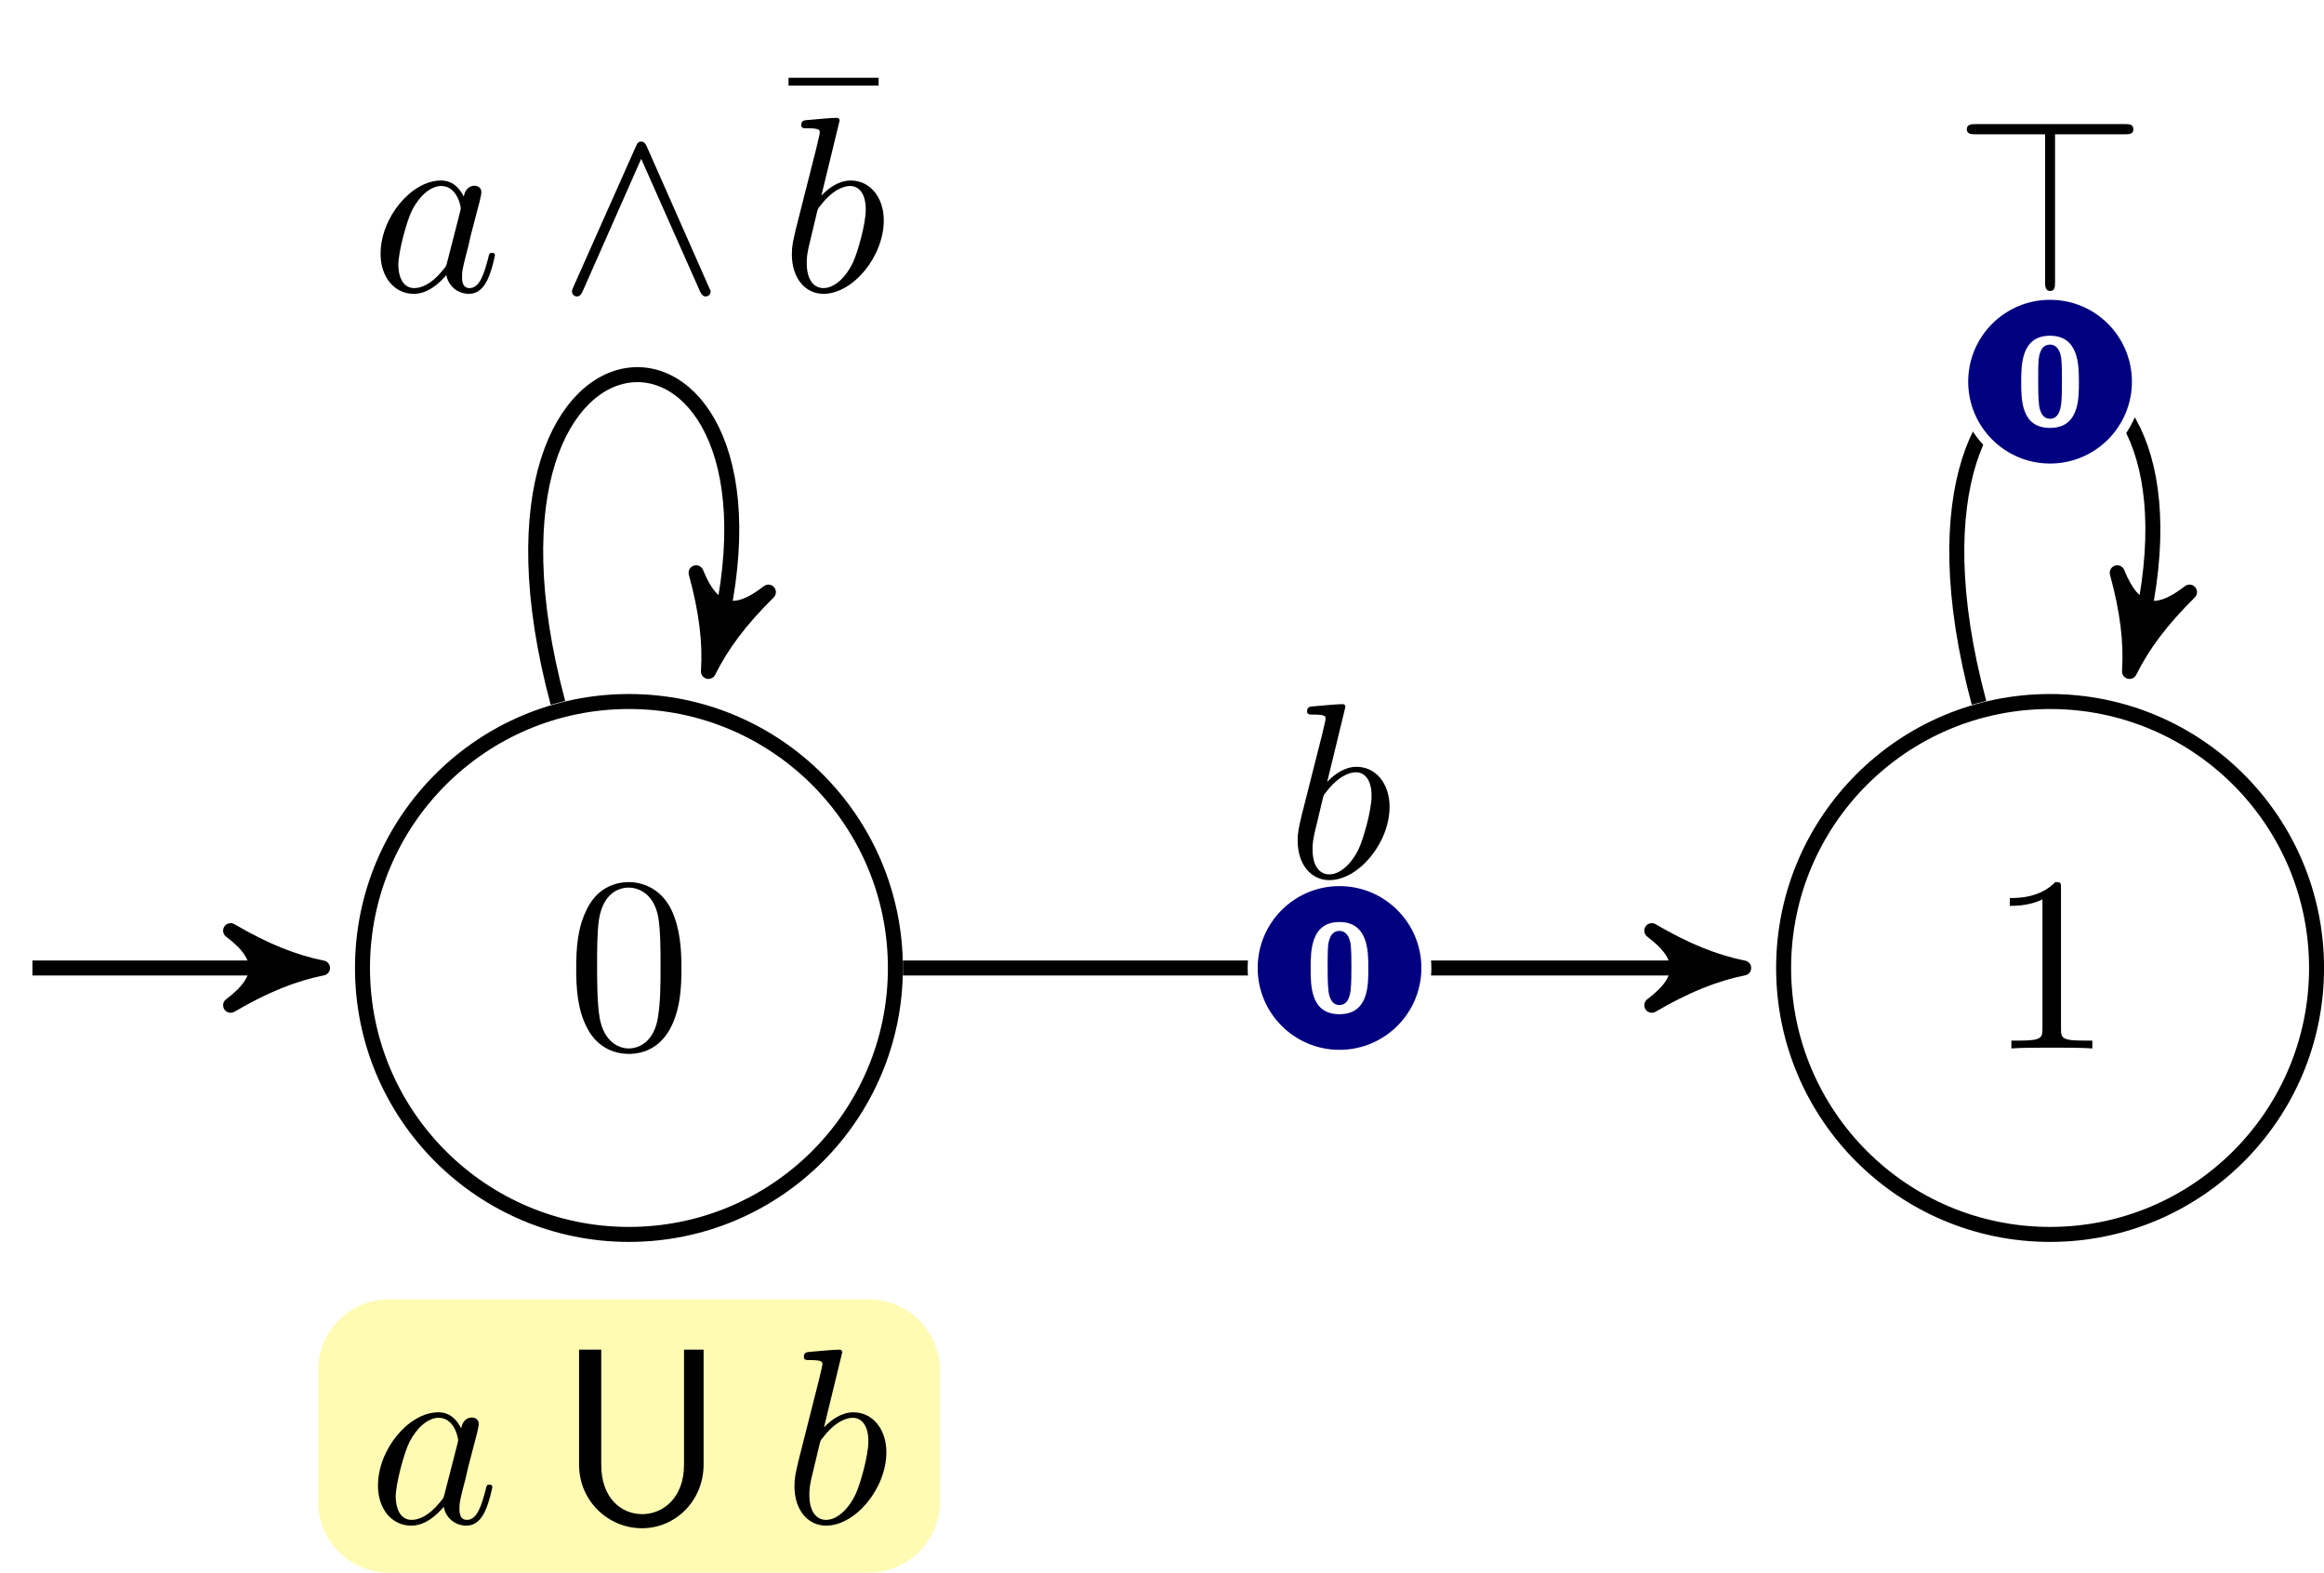
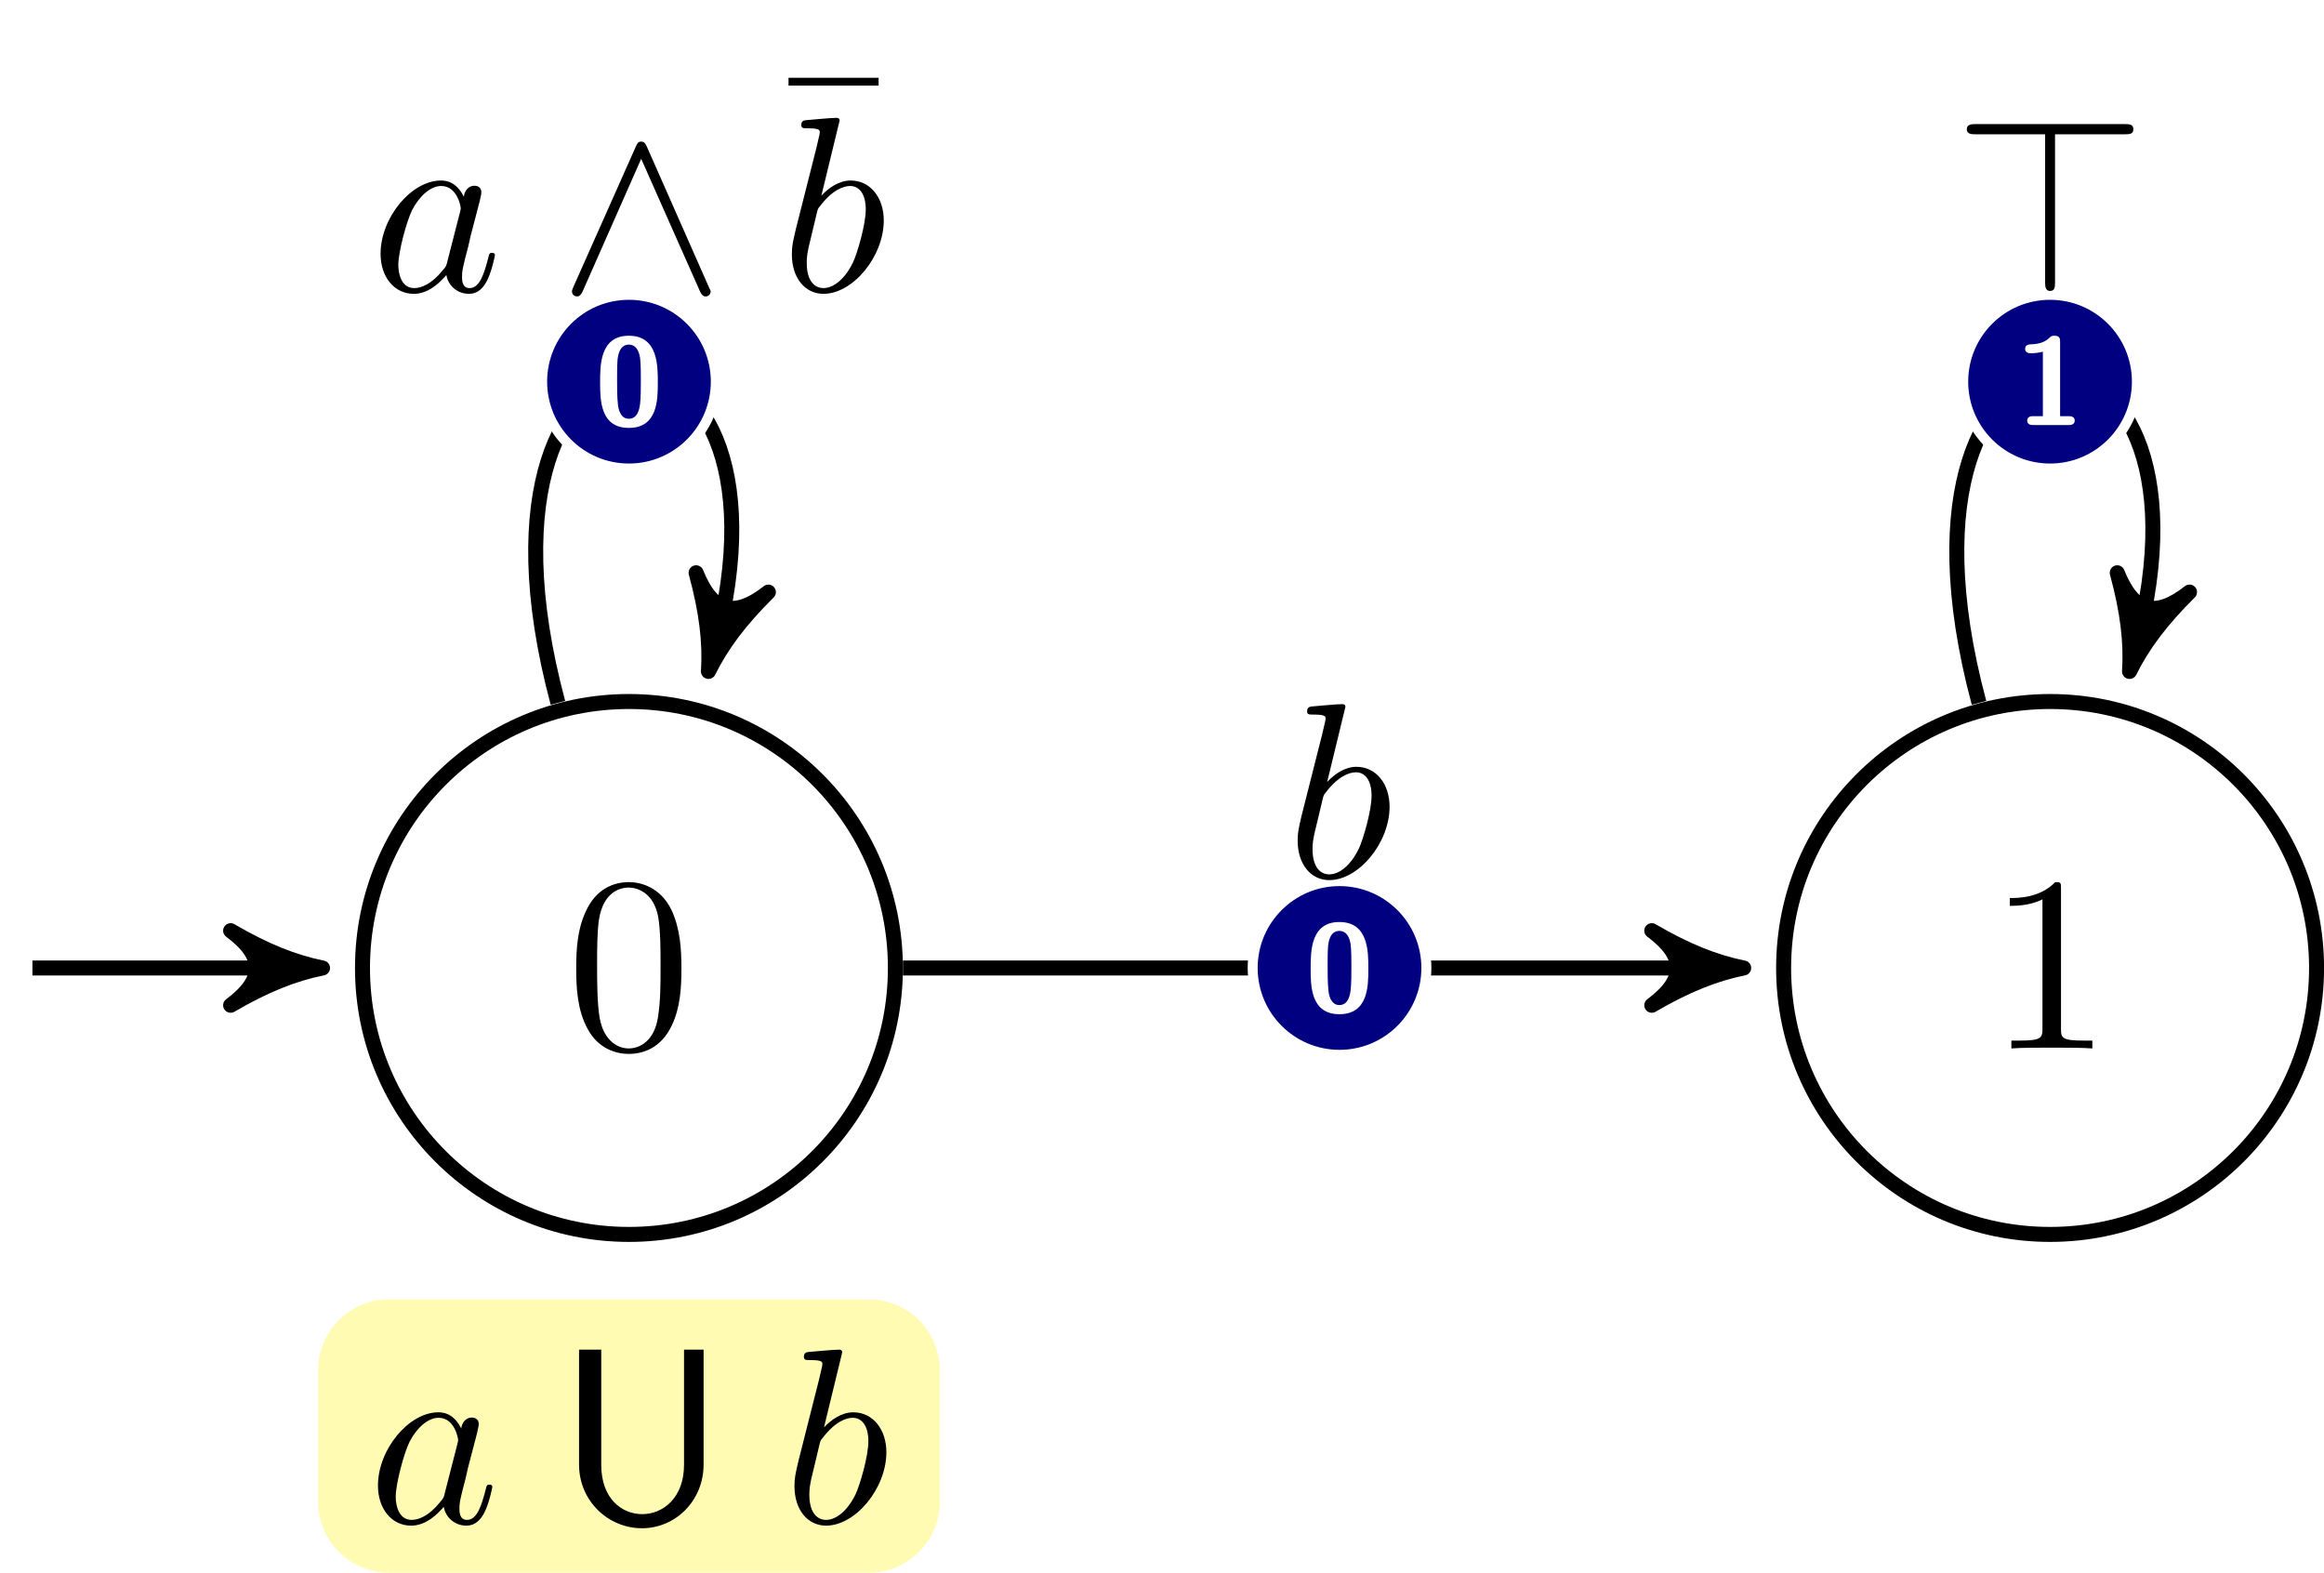
<svg xmlns="http://www.w3.org/2000/svg" xmlns:xlink="http://www.w3.org/1999/xlink" width="139.071pt" height="94.106pt" viewBox="0 0 139.071 94.106" version="1.1">
  <defs>
    <g>
      <symbol overflow="visible" id="glyph0-0">
        <path style="stroke:none;" d="" />
      </symbol>
      <symbol overflow="visible" id="glyph0-1">
        <path style="stroke:none;" d="M 6.875 -4.781 C 6.875 -5.969 6.797 -7.172 6.281 -8.281 C 5.594 -9.703 4.359 -9.953 3.734 -9.953 C 2.844 -9.953 1.75 -9.562 1.141 -8.172 C 0.656 -7.141 0.578 -5.969 0.578 -4.781 C 0.578 -3.656 0.641 -2.312 1.25 -1.188 C 1.891 0.031 2.984 0.328 3.719 0.328 C 4.531 0.328 5.656 0.016 6.312 -1.406 C 6.797 -2.438 6.875 -3.594 6.875 -4.781 Z M 3.719 0 C 3.141 0 2.25 -0.375 1.984 -1.812 C 1.828 -2.703 1.828 -4.078 1.828 -4.953 C 1.828 -5.922 1.828 -6.906 1.938 -7.703 C 2.219 -9.484 3.344 -9.625 3.719 -9.625 C 4.219 -9.625 5.203 -9.344 5.484 -7.875 C 5.625 -7.031 5.625 -5.906 5.625 -4.953 C 5.625 -3.844 5.625 -2.828 5.469 -1.859 C 5.25 -0.453 4.391 0 3.719 0 Z " />
      </symbol>
      <symbol overflow="visible" id="glyph0-2">
        <path style="stroke:none;" d="M 4.391 -9.562 C 4.391 -9.922 4.391 -9.953 4.047 -9.953 C 3.125 -9 1.812 -9 1.328 -9 L 1.328 -8.531 C 1.625 -8.531 2.516 -8.531 3.281 -8.922 L 3.281 -1.188 C 3.281 -0.641 3.234 -0.469 1.891 -0.469 L 1.422 -0.469 L 1.422 0 C 1.938 -0.047 3.234 -0.047 3.844 -0.047 C 4.438 -0.047 5.734 -0.047 6.266 0 L 6.266 -0.469 L 5.781 -0.469 C 4.438 -0.469 4.391 -0.625 4.391 -1.188 Z " />
      </symbol>
      <symbol overflow="visible" id="glyph0-3">
        <path style="stroke:none;" d="M 6.422 -8.344 L 6.422 -8.812 L 1.031 -8.812 L 1.031 -8.344 Z " />
      </symbol>
      <symbol overflow="visible" id="glyph1-0">
        <path style="stroke:none;" d="" />
      </symbol>
      <symbol overflow="visible" id="glyph1-1">
        <path style="stroke:none;" d="M 5.578 -5.641 C 5.297 -6.203 4.875 -6.609 4.203 -6.609 C 2.453 -6.609 0.594 -4.406 0.594 -2.219 C 0.594 -0.828 1.422 0.172 2.578 0.172 C 2.891 0.172 3.625 0.109 4.531 -0.953 C 4.641 -0.328 5.172 0.172 5.891 0.172 C 6.406 0.172 6.75 -0.172 6.984 -0.656 C 7.25 -1.188 7.438 -2.109 7.438 -2.141 C 7.438 -2.281 7.297 -2.281 7.266 -2.281 C 7.109 -2.281 7.094 -2.219 7.047 -2.016 C 6.797 -1.047 6.531 -0.172 5.922 -0.172 C 5.516 -0.172 5.469 -0.547 5.469 -0.844 C 5.469 -1.188 5.5 -1.297 5.656 -1.953 C 5.828 -2.578 5.859 -2.734 5.984 -3.297 L 6.531 -5.391 C 6.625 -5.812 6.625 -5.844 6.625 -5.906 C 6.625 -6.156 6.453 -6.297 6.203 -6.297 C 5.844 -6.297 5.609 -5.969 5.578 -5.641 Z M 4.594 -1.781 C 4.531 -1.516 4.531 -1.484 4.297 -1.219 C 3.641 -0.406 3.031 -0.172 2.609 -0.172 C 1.859 -0.172 1.656 -0.984 1.656 -1.562 C 1.656 -2.312 2.141 -4.156 2.484 -4.844 C 2.938 -5.719 3.609 -6.281 4.219 -6.281 C 5.188 -6.281 5.391 -5.047 5.391 -4.953 C 5.391 -4.875 5.359 -4.781 5.344 -4.703 Z " />
      </symbol>
      <symbol overflow="visible" id="glyph1-2">
        <path style="stroke:none;" d="M 3.562 -10.203 C 3.562 -10.219 3.562 -10.359 3.375 -10.359 C 3.031 -10.359 1.938 -10.25 1.547 -10.219 C 1.438 -10.203 1.266 -10.188 1.266 -9.922 C 1.266 -9.734 1.406 -9.734 1.625 -9.734 C 2.344 -9.734 2.375 -9.641 2.375 -9.484 C 2.375 -9.375 2.234 -8.875 2.172 -8.562 L 0.938 -3.688 C 0.766 -2.938 0.703 -2.703 0.703 -2.188 C 0.703 -0.766 1.5 0.172 2.594 0.172 C 4.359 0.172 6.203 -2.062 6.203 -4.219 C 6.203 -5.578 5.406 -6.609 4.219 -6.609 C 3.531 -6.609 2.906 -6.172 2.469 -5.703 Z M 2.172 -4.562 C 2.25 -4.891 2.25 -4.922 2.391 -5.078 C 3.125 -6.047 3.797 -6.281 4.188 -6.281 C 4.719 -6.281 5.125 -5.828 5.125 -4.875 C 5.125 -3.984 4.625 -2.266 4.359 -1.703 C 3.875 -0.703 3.188 -0.172 2.594 -0.172 C 2.094 -0.172 1.594 -0.562 1.594 -1.672 C 1.594 -1.953 1.594 -2.234 1.844 -3.188 Z " />
      </symbol>
      <symbol overflow="visible" id="glyph2-0">
        <path style="stroke:none;" d="" />
      </symbol>
      <symbol overflow="visible" id="glyph2-1">
        <path style="stroke:none;" d="M 8.859 -10.359 L 7.688 -10.359 L 7.688 -3.469 C 7.688 -1.5 6.438 -0.516 5.188 -0.516 C 3.953 -0.516 2.734 -1.453 2.734 -3.469 L 2.734 -10.359 L 1.406 -10.359 L 1.406 -3.484 C 1.406 -1.297 3.156 0.328 5.172 0.328 C 7.172 0.328 8.859 -1.312 8.859 -3.484 Z " />
      </symbol>
      <symbol overflow="visible" id="glyph3-0">
        <path style="stroke:none;" d="" />
      </symbol>
      <symbol overflow="visible" id="glyph3-1">
-         <path style="stroke:none;" d="M 5.312 -8.625 C 5.203 -8.875 5.109 -8.938 4.969 -8.938 C 4.781 -8.938 4.734 -8.828 4.641 -8.625 L 0.922 -0.266 C 0.844 -0.078 0.828 -0.047 0.828 0.031 C 0.828 0.188 0.953 0.328 1.125 0.328 C 1.219 0.328 1.344 0.297 1.469 0.016 L 4.969 -7.906 L 8.484 0.016 C 8.625 0.328 8.766 0.328 8.828 0.328 C 9 0.328 9.125 0.188 9.125 0.031 C 9.125 0 9.125 -0.031 9.031 -0.203 Z " />
+         <path style="stroke:none;" d="M 3.781 -2.562 C 3.781 -3.578 3.781 -5.344 2.047 -5.344 C 0.328 -5.344 0.328 -3.594 0.328 -2.562 C 0.328 -1.531 0.328 0.172 2.047 0.172 C 3.781 0.172 3.781 -1.531 3.781 -2.562 Z M 2.047 -0.375 C 1.5 -0.375 1.406 -1.062 1.391 -1.266 C 1.344 -1.656 1.344 -2.359 1.344 -2.672 C 1.344 -3.109 1.344 -3.578 1.375 -3.953 C 1.406 -4.156 1.484 -4.812 2.047 -4.812 C 2.594 -4.812 2.688 -4.188 2.719 -4.031 C 2.766 -3.656 2.766 -3.062 2.766 -2.672 C 2.766 -2.234 2.766 -1.656 2.719 -1.25 C 2.688 -1.047 2.609 -0.375 2.047 -0.375 Z " />
      </symbol>
      <symbol overflow="visible" id="glyph3-2">
-         <path style="stroke:none;" d="M 6.109 -9.375 L 10.281 -9.375 C 10.531 -9.375 10.797 -9.375 10.797 -9.672 C 10.797 -9.984 10.531 -9.984 10.281 -9.984 L 1.359 -9.984 C 1.141 -9.984 0.828 -9.984 0.828 -9.672 C 0.828 -9.375 1.141 -9.375 1.359 -9.375 L 5.516 -9.375 L 5.516 -0.531 C 5.516 -0.312 5.516 0 5.812 0 C 6.109 0 6.109 -0.266 6.109 -0.531 Z " />
+         <path style="stroke:none;" d="M 2.656 -4.984 C 2.656 -5.125 2.656 -5.344 2.328 -5.344 C 2.172 -5.344 2.141 -5.328 2.047 -5.25 C 1.922 -5.125 1.641 -4.844 0.891 -4.828 C 0.766 -4.828 0.562 -4.781 0.562 -4.562 C 0.562 -4.297 0.828 -4.297 0.922 -4.297 C 1.156 -4.297 1.406 -4.328 1.625 -4.391 L 1.625 -0.531 L 1.047 -0.531 C 0.953 -0.531 0.688 -0.531 0.688 -0.266 C 0.688 0 0.953 0 1.047 0 L 3.172 0 C 3.25 0 3.531 0 3.531 -0.266 C 3.531 -0.531 3.25 -0.531 3.172 -0.531 L 2.656 -0.531 Z " />
      </symbol>
      <symbol overflow="visible" id="glyph4-0">
        <path style="stroke:none;" d="" />
      </symbol>
      <symbol overflow="visible" id="glyph4-1">
-         <path style="stroke:none;" d="M 3.781 -2.562 C 3.781 -3.578 3.781 -5.344 2.047 -5.344 C 0.328 -5.344 0.328 -3.594 0.328 -2.562 C 0.328 -1.531 0.328 0.172 2.047 0.172 C 3.781 0.172 3.781 -1.531 3.781 -2.562 Z M 2.047 -0.375 C 1.5 -0.375 1.406 -1.062 1.391 -1.266 C 1.344 -1.656 1.344 -2.359 1.344 -2.672 C 1.344 -3.109 1.344 -3.578 1.375 -3.953 C 1.406 -4.156 1.484 -4.812 2.047 -4.812 C 2.594 -4.812 2.688 -4.188 2.719 -4.031 C 2.766 -3.656 2.766 -3.062 2.766 -2.672 C 2.766 -2.234 2.766 -1.656 2.719 -1.25 C 2.688 -1.047 2.609 -0.375 2.047 -0.375 Z " />
+         <path style="stroke:none;" d="M 5.312 -8.625 C 5.203 -8.875 5.109 -8.938 4.969 -8.938 C 4.781 -8.938 4.734 -8.828 4.641 -8.625 L 0.922 -0.266 C 0.844 -0.078 0.828 -0.047 0.828 0.031 C 0.828 0.188 0.953 0.328 1.125 0.328 C 1.219 0.328 1.344 0.297 1.469 0.016 L 4.969 -7.906 L 8.484 0.016 C 8.625 0.328 8.766 0.328 8.828 0.328 C 9 0.328 9.125 0.188 9.125 0.031 C 9.125 0 9.125 -0.031 9.031 -0.203 Z " />
+       </symbol>
+       <symbol overflow="visible" id="glyph4-2">
+         <path style="stroke:none;" d="M 6.109 -9.375 L 10.281 -9.375 C 10.531 -9.375 10.797 -9.375 10.797 -9.672 C 10.797 -9.984 10.531 -9.984 10.281 -9.984 L 1.359 -9.984 C 1.141 -9.984 0.828 -9.984 0.828 -9.672 C 0.828 -9.375 1.141 -9.375 1.359 -9.375 L 5.516 -9.375 L 5.516 -0.531 C 5.516 -0.312 5.516 0 5.812 0 C 6.109 0 6.109 -0.266 6.109 -0.531 Z " />
      </symbol>
    </g>
  </defs>
  <g id="surface1">
    <path style="fill-rule:nonzero;fill:rgb(100%,100%,100%);fill-opacity:1;stroke-width:0.598;stroke-linecap:butt;stroke-linejoin:miter;stroke:rgb(0%,0%,0%);stroke-opacity:1;stroke-miterlimit:10;" d="M 10.629 -0.001 C 10.629 5.871 5.872 10.629 -0.001 10.629 C -5.871 10.629 -10.631 5.871 -10.631 -0.001 C -10.631 -5.871 -5.871 -10.629 -0.001 -10.629 C 5.872 -10.629 10.629 -5.871 10.629 -0.001 Z " transform="matrix(1.5,0,0,-1.5,37.638,57.92)" />
    <g style="fill:rgb(0%,0%,0%);fill-opacity:1;">
      <use xlink:href="#glyph0-1" x="33.903" y="62.735" />
    </g>
    <path style="fill:none;stroke-width:0.598;stroke-linecap:butt;stroke-linejoin:miter;stroke:rgb(0%,0%,0%);stroke-opacity:1;stroke-miterlimit:10;" d="M -23.798 -0.001 L -13.141 -0.001 " transform="matrix(1.5,0,0,-1.5,37.638,57.92)" />
    <path style="fill-rule:nonzero;fill:rgb(0%,0%,0%);fill-opacity:1;stroke-width:0.598;stroke-linecap:butt;stroke-linejoin:round;stroke:rgb(0%,0%,0%);stroke-opacity:1;stroke-miterlimit:10;" d="M 0.916 -0.001 C -0.23 0.228 -1.376 0.686 -2.751 1.488 C -1.376 0.457 -1.376 -0.457 -2.751 -1.488 C -1.376 -0.686 -0.23 -0.23 0.916 -0.001 Z " transform="matrix(1.5,0,0,-1.5,17.92704,57.92)" />
    <path style=" stroke:none;fill-rule:nonzero;fill:rgb(100%,98.47%,70.001%);fill-opacity:1;" d="M 51.988 77.75 L 23.285 77.75 C 20.938 77.75 19.035 79.652 19.035 82.004 L 19.035 89.855 C 19.035 92.203 20.938 94.105 23.285 94.105 L 51.988 94.105 C 54.336 94.105 56.242 92.203 56.242 89.855 L 56.242 82.004 C 56.242 79.652 54.336 77.75 51.988 77.75 Z " />
    <g style="fill:rgb(0%,0%,0%);fill-opacity:1;">
      <use xlink:href="#glyph1-1" x="22.024" y="91.117" />
    </g>
    <g style="fill:rgb(0%,0%,0%);fill-opacity:1;">
      <use xlink:href="#glyph2-1" x="33.245" y="91.117" />
    </g>
    <g style="fill:rgb(0%,0%,0%);fill-opacity:1;">
      <use xlink:href="#glyph1-2" x="46.839" y="91.117" />
    </g>
    <path style="fill-rule:nonzero;fill:rgb(100%,100%,100%);fill-opacity:1;stroke-width:0.598;stroke-linecap:butt;stroke-linejoin:miter;stroke:rgb(0%,0%,0%);stroke-opacity:1;stroke-miterlimit:10;" d="M 67.325 -0.001 C 67.325 5.871 62.564 10.629 56.694 10.629 C 50.822 10.629 46.064 5.871 46.064 -0.001 C 46.064 -5.871 50.822 -10.629 56.694 -10.629 C 62.564 -10.629 67.325 -5.871 67.325 -0.001 Z " transform="matrix(1.5,0,0,-1.5,37.638,57.92)" />
    <g style="fill:rgb(0%,0%,0%);fill-opacity:1;">
      <use xlink:href="#glyph0-2" x="118.942" y="62.735" />
    </g>
    <path style="fill:none;stroke-width:0.598;stroke-linecap:butt;stroke-linejoin:miter;stroke:rgb(0%,0%,0%);stroke-opacity:1;stroke-miterlimit:10;" d="M -2.834 10.577 C -7.412 27.658 7.411 27.658 3.408 12.717 " transform="matrix(1.5,0,0,-1.5,37.638,57.92)" />
    <path style="fill-rule:nonzero;fill:rgb(0%,0%,0%);fill-opacity:1;stroke-width:0.598;stroke-linecap:butt;stroke-linejoin:round;stroke:rgb(0%,0%,0%);stroke-opacity:1;stroke-miterlimit:10;" d="M 0.917 0.001 C -0.228 0.23 -1.376 0.686 -2.75 1.489 C -1.374 0.458 -1.375 -0.46 -2.749 -1.49 C -1.373 -0.688 -0.229 -0.228 0.917 0.001 Z " transform="matrix(-0.38895,1.45173,1.45173,0.38895,42.74964,38.84336)" />
+     <path style="fill-rule:nonzero;fill:rgb(0%,0%,50%);fill-opacity:1;stroke-width:0.399;stroke-linecap:butt;stroke-linejoin:miter;stroke:rgb(100%,100%,100%);stroke-opacity:1;stroke-miterlimit:10;" d="M 3.465 23.389 C 3.465 25.303 1.913 26.853 -0.001 26.853 C -1.915 26.853 -3.464 25.303 -3.464 23.389 C -3.464 21.475 -1.915 19.923 -0.001 19.923 C 1.913 19.923 3.465 21.475 3.465 23.389 Z " transform="matrix(1.5,0,0,-1.5,37.638,57.92)" />
+     <g style="fill:rgb(100%,100%,100%);fill-opacity:1;">
+       <use xlink:href="#glyph3-1" x="35.583" y="25.433" />
+     </g>
    <g style="fill:rgb(0%,0%,0%);fill-opacity:1;">
      <use xlink:href="#glyph1-1" x="22.18" y="17.41" />
    </g>
    <g style="fill:rgb(0%,0%,0%);fill-opacity:1;">
-       <use xlink:href="#glyph3-1" x="33.401" y="17.41" />
+       <use xlink:href="#glyph4-1" x="33.401" y="17.41" />
    </g>
    <g style="fill:rgb(0%,0%,0%);fill-opacity:1;">
      <use xlink:href="#glyph0-3" x="46.155" y="13.466" />
    </g>
    <g style="fill:rgb(0%,0%,0%);fill-opacity:1;">
      <use xlink:href="#glyph1-2" x="46.683" y="17.41" />
    </g>
    <path style="fill:none;stroke-width:0.598;stroke-linecap:butt;stroke-linejoin:miter;stroke:rgb(0%,0%,0%);stroke-opacity:1;stroke-miterlimit:10;" d="M 10.929 -0.001 L 43.554 -0.001 " transform="matrix(1.5,0,0,-1.5,37.638,57.92)" />
    <path style="fill-rule:nonzero;fill:rgb(0%,0%,0%);fill-opacity:1;stroke-width:0.598;stroke-linecap:butt;stroke-linejoin:round;stroke:rgb(0%,0%,0%);stroke-opacity:1;stroke-miterlimit:10;" d="M 0.918 -0.001 C -0.228 0.228 -1.374 0.686 -2.749 1.488 C -1.374 0.457 -1.374 -0.457 -2.749 -1.488 C -1.374 -0.686 -0.228 -0.23 0.918 -0.001 Z " transform="matrix(1.5,0,0,-1.5,102.9675,57.92)" />
    <path style="fill-rule:nonzero;fill:rgb(0%,0%,50%);fill-opacity:1;stroke-width:0.399;stroke-linecap:butt;stroke-linejoin:miter;stroke:rgb(100%,100%,100%);stroke-opacity:1;stroke-miterlimit:10;" d="M 31.812 -0.001 C 31.812 1.913 30.26 3.465 28.346 3.465 C 26.434 3.465 24.882 1.913 24.882 -0.001 C 24.882 -1.913 26.434 -3.465 28.346 -3.465 C 30.26 -3.465 31.812 -1.913 31.812 -0.001 Z " transform="matrix(1.5,0,0,-1.5,37.638,57.92)" />
    <g style="fill:rgb(100%,100%,100%);fill-opacity:1;">
-       <use xlink:href="#glyph4-1" x="78.103" y="60.515" />
+       <use xlink:href="#glyph3-1" x="78.103" y="60.515" />
    </g>
    <g style="fill:rgb(0%,0%,0%);fill-opacity:1;">
      <use xlink:href="#glyph1-2" x="76.951" y="52.492" />
    </g>
    <path style="fill:none;stroke-width:0.598;stroke-linecap:butt;stroke-linejoin:miter;stroke:rgb(0%,0%,0%);stroke-opacity:1;stroke-miterlimit:10;" d="M 53.859 10.577 C 49.283 27.658 64.106 27.658 60.101 12.717 " transform="matrix(1.5,0,0,-1.5,37.638,57.92)" />
    <path style="fill-rule:nonzero;fill:rgb(0%,0%,0%);fill-opacity:1;stroke-width:0.598;stroke-linecap:butt;stroke-linejoin:round;stroke:rgb(0%,0%,0%);stroke-opacity:1;stroke-miterlimit:10;" d="M 0.918 0 C -0.228 0.229 -1.376 0.688 -2.751 1.49 C -1.373 0.457 -1.376 -0.458 -2.749 -1.488 C -1.374 -0.686 -0.229 -0.229 0.918 0 Z " transform="matrix(-0.38895,1.45173,1.45173,0.38895,127.7901,38.84336)" />
    <path style="fill-rule:nonzero;fill:rgb(0%,0%,50%);fill-opacity:1;stroke-width:0.399;stroke-linecap:butt;stroke-linejoin:miter;stroke:rgb(100%,100%,100%);stroke-opacity:1;stroke-miterlimit:10;" d="M 60.158 23.389 C 60.158 25.303 58.609 26.853 56.694 26.853 C 54.78 26.853 53.228 25.303 53.228 23.389 C 53.228 21.475 54.78 19.923 56.694 19.923 C 58.609 19.923 60.158 21.475 60.158 23.389 Z " transform="matrix(1.5,0,0,-1.5,37.638,57.92)" />
    <g style="fill:rgb(100%,100%,100%);fill-opacity:1;">
-       <use xlink:href="#glyph4-1" x="120.623" y="25.433" />
+       <use xlink:href="#glyph3-2" x="120.623" y="25.433" />
    </g>
    <g style="fill:rgb(0%,0%,0%);fill-opacity:1;">
-       <use xlink:href="#glyph3-2" x="116.867" y="17.41" />
+       <use xlink:href="#glyph4-2" x="116.867" y="17.41" />
    </g>
  </g>
</svg>
